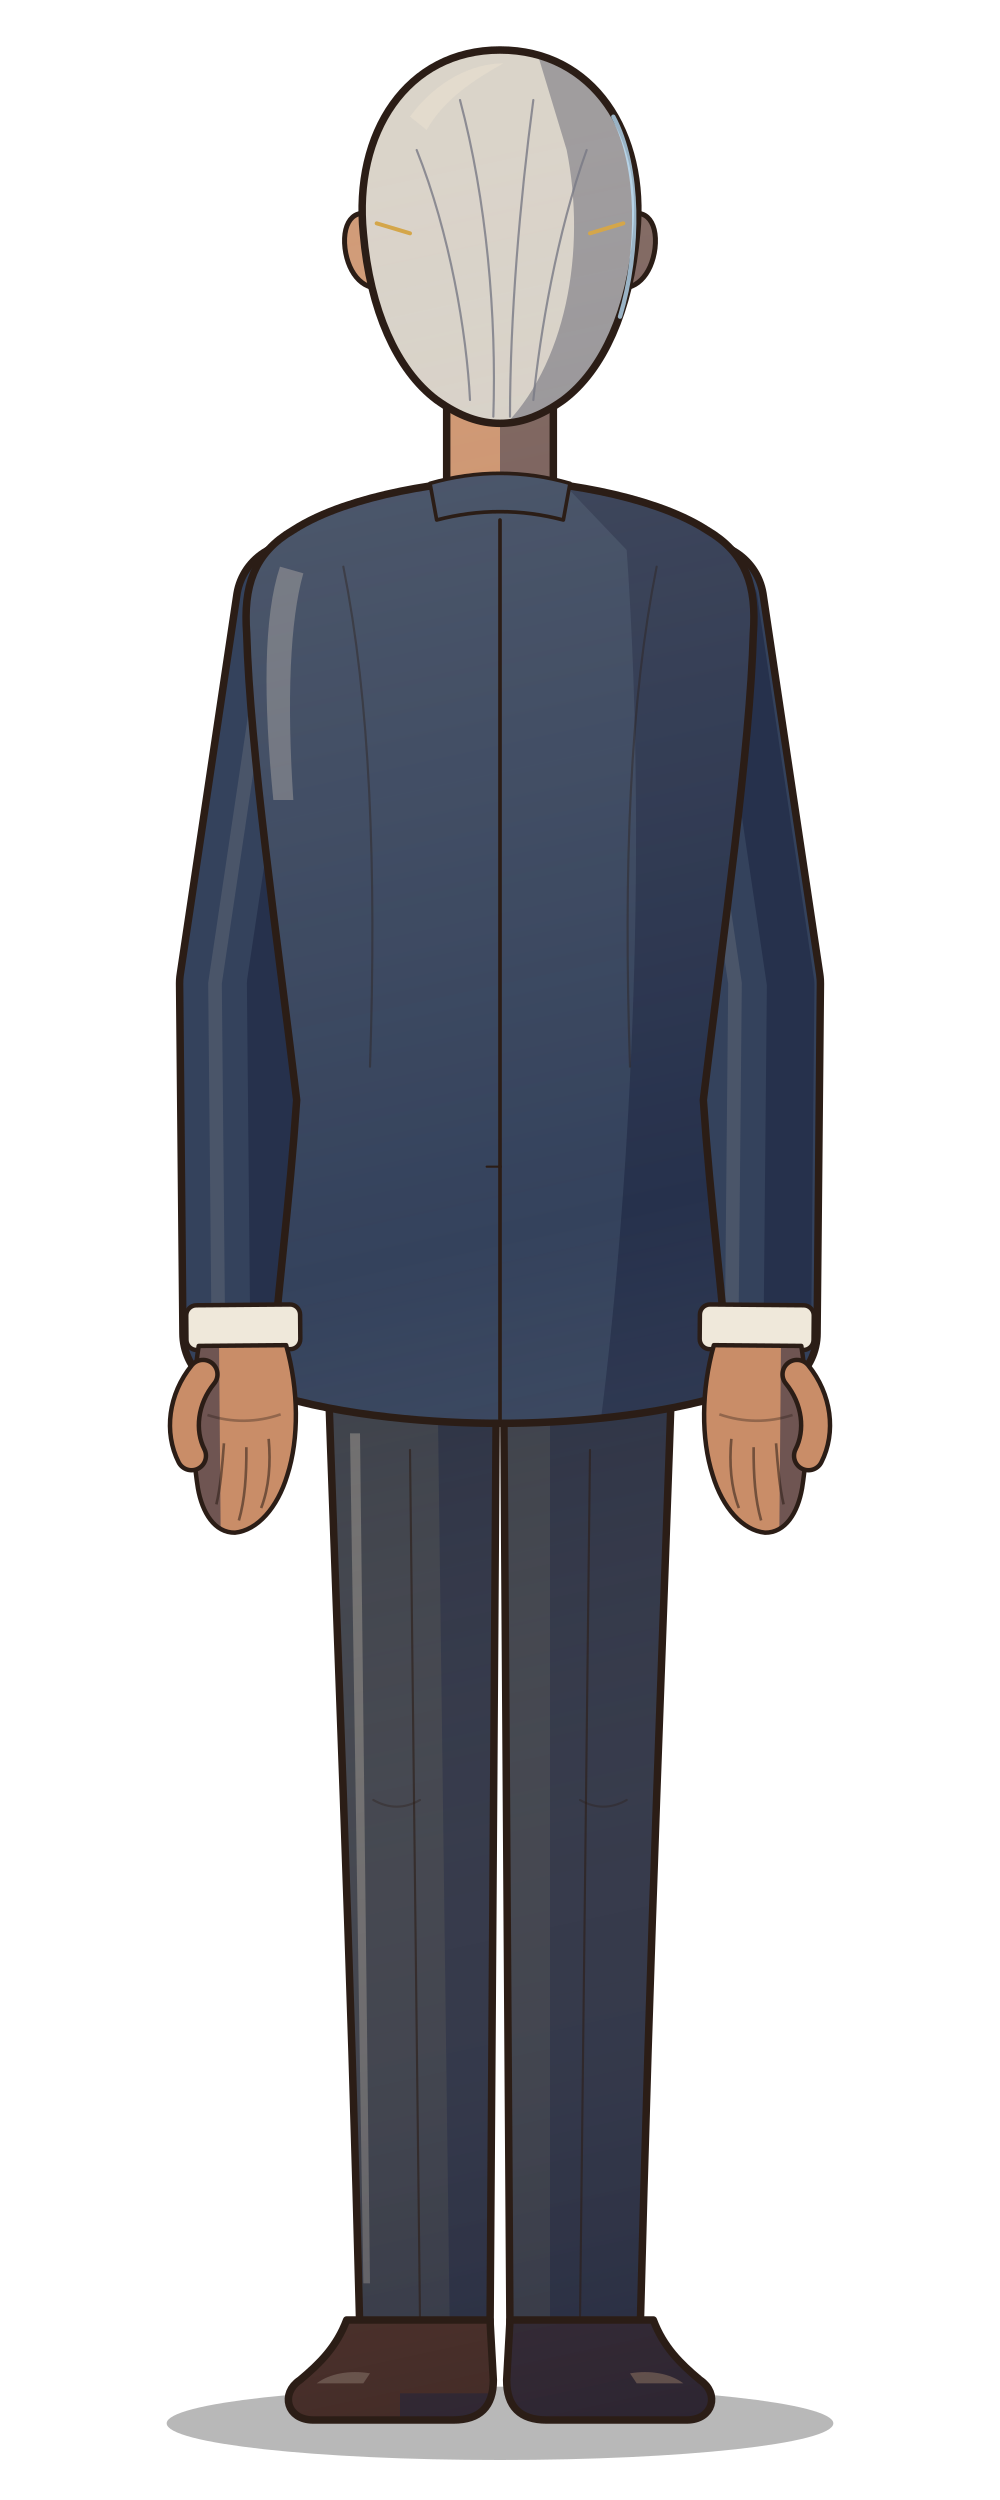
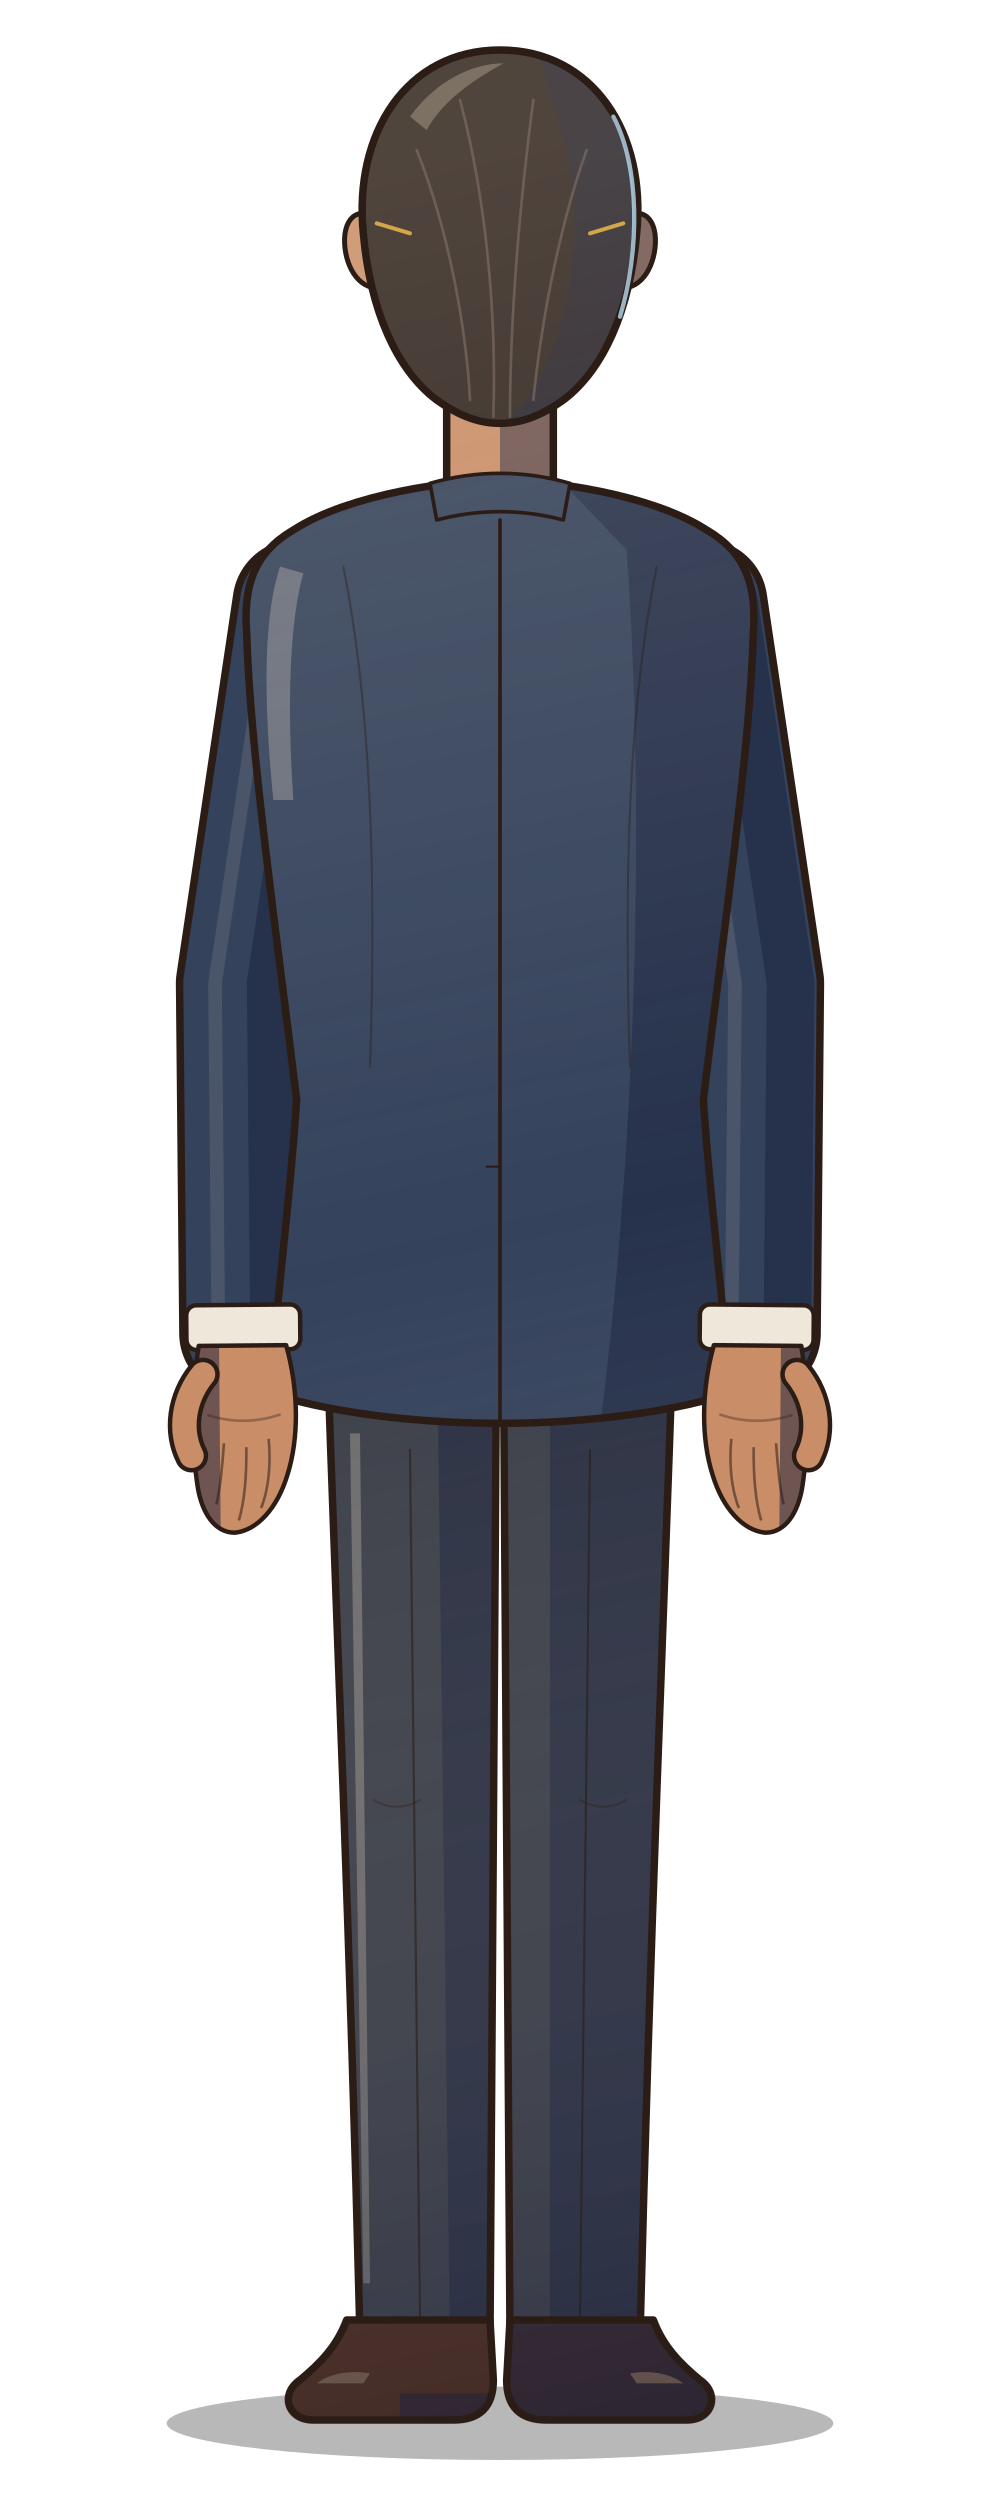
<svg xmlns="http://www.w3.org/2000/svg" viewBox="0 0 600 1500" width="600" height="1500">
  <defs>
    <linearGradient id="form" gradientUnits="userSpaceOnUse" x1="170" y1="120" x2="470" y2="1500">
      <stop offset="0" stop-color="#fff1d6" stop-opacity="0.16" />
      <stop offset="0.45" stop-color="#fff1d6" stop-opacity="0" />
      <stop offset="1" stop-color="#0b1030" stop-opacity="0.30" />
    </linearGradient>
    <clipPath id="c1">
      <path d="M196,800 L298,800 L294,1402 L216,1402 C210,1160 202,980 196,800 Z" />
    </clipPath>
    <clipPath id="c2">
      <path d="M 404,800 L 302,800 L 306,1402 L 384,1402 C 390,1160 398,980 404,800 Z" />
    </clipPath>
    <clipPath id="c3">
      <path d="M208,1392 L294,1392 L296,1428 C296,1444 288,1452 272,1452 L188,1452 C172,1452 168,1436 180,1428 C192,1418 202,1408 208,1392 Z" />
    </clipPath>
    <clipPath id="c4">
      <path d="M 392,1392 L 306,1392 L 304,1428 C 304,1444 312,1452 328,1452 L 412,1452 C 428,1452 432,1436 420,1428 C 408,1418 398,1408 392,1392 Z" />
    </clipPath>
    <clipPath id="c5">
      <path d="M268,228 L268,304 L332,304 L332,228 Z" />
    </clipPath>
    <clipPath id="c6">
      <path d="M300,288 C272,288 210,296 176,318 C152,332 146,352 148,380 C150,450 166,560 178,660 C174,720 166,780 162,836 C206,850 262,854 300,854 C338,854 394,850 438,836 C434,780 426,720 422,660 C434,560 450,450 452,380 C454,352 448,332 424,318 C390,296 328,288 300,288 Z" />
    </clipPath>
    <clipPath id="c7">
      <path d="M258,290 Q300,278 342,290 L338,312 Q300,302 262,312 Z" />
    </clipPath>
    <clipPath id="c8">
      <path d="M-21,6 C-27,28 -27,52 -21,70 C-16,86 -6,97 5,98 C15,98 21,88 23,76 C26,56 26,30 22,6 Z" />
    </clipPath>
    <clipPath id="c9">
      <path d="M-21,6 C-27,28 -27,52 -21,70 C-16,86 -6,97 5,98 C15,98 21,88 23,76 C26,56 26,30 22,6 Z" />
    </clipPath>
    <clipPath id="c10">
      <path d="M228,132 C214,122 205,132 207,149 C209,165 219,176 232,172 Z" />
    </clipPath>
    <clipPath id="c11">
      <path d="M 372,132 C 386,122 395,132 393,149 C 391,165 381,176 368,172 Z" />
    </clipPath>
    <clipPath id="c12">
      <path d="M300,30 C356,30 388,80 382,140 C378,186 362,222 338,240 C324,250 312,254 300,254 C288,254 276,250 262,240 C238,222 222,186 218,140 C212,80 244,30 300,30 Z" />
    </clipPath>
  </defs>
  <ellipse cx="300" cy="1454" rx="200" ry="22" fill="#000" opacity="0.28" />
  <path d="M196,800 L298,800 L294,1402 L216,1402 C210,1160 202,980 196,800 Z" fill="#3a3e48" />
  <g clip-path="url(#c1)">
    <path d="M262,790 L310,790 L304,1410 L270,1410 Z" fill="#292f42" />
    <path d="M210,860 L216,860 L222,1370 L218,1370 Z" fill="#757473" opacity="0.85" />
    <rect x="0" y="0" width="600" height="1500" fill="url(#form)" />
  </g>
  <path d="M196,800 L298,800 L294,1402 L216,1402 C210,1160 202,980 196,800 Z" fill="none" stroke="#2b1d16" stroke-width="4.5" stroke-linejoin="round" />
  <path d="M 404,800 L 302,800 L 306,1402 L 384,1402 C 390,1160 398,980 404,800 Z" fill="#3a3e48" />
  <g clip-path="url(#c2)">
    <path d="M330,790 L420,790 L420,1410 L330,1410 Z" fill="#292f42" />
    <rect x="0" y="0" width="600" height="1500" fill="url(#form)" />
  </g>
  <path d="M 404,800 L 302,800 L 306,1402 L 384,1402 C 390,1160 398,980 404,800 Z" fill="none" stroke="#2b1d16" stroke-width="4.5" stroke-linejoin="round" />
  <path d="M246,870 L252,1392" fill="none" stroke="#2b1d16" stroke-width="1.3" stroke-linecap="round" stroke-linejoin="round" opacity="0.6" />
  <path d="M354,870 L348,1392" fill="none" stroke="#2b1d16" stroke-width="1.3" stroke-linecap="round" stroke-linejoin="round" opacity="0.6" />
  <path d="M224,1080 q14,8 28,0" fill="none" stroke="#2b1d16" stroke-width="1.3" stroke-linecap="round" stroke-linejoin="round" opacity="0.35" />
  <path d="M348,1080 q14,8 28,0" fill="none" stroke="#2b1d16" stroke-width="1.3" stroke-linecap="round" stroke-linejoin="round" opacity="0.35" />
  <path d="M208,1392 L294,1392 L296,1428 C296,1444 288,1452 272,1452 L188,1452 C172,1452 168,1436 180,1428 C192,1418 202,1408 208,1392 Z" fill="#4e2c1e" />
  <g clip-path="url(#c3)">
    <path d="M240,1436 L300,1436 L300,1460 L240,1460 Z" fill="#33262d" />
    <path d="M190,1430 C198,1424 210,1422 222,1424 L218,1430 Z" fill="#836755" opacity="0.85" />
    <rect x="0" y="0" width="600" height="1500" fill="url(#form)" />
  </g>
  <path d="M208,1392 L294,1392 L296,1428 C296,1444 288,1452 272,1452 L188,1452 C172,1452 168,1436 180,1428 C192,1418 202,1408 208,1392 Z" fill="none" stroke="#2b1d16" stroke-width="4.5" stroke-linejoin="round" />
  <path d="M 392,1392 L 306,1392 L 304,1428 C 304,1444 312,1452 328,1452 L 412,1452 C 428,1452 432,1436 420,1428 C 408,1418 398,1408 392,1392 Z" fill="#4e2c1e" />
  <g clip-path="url(#c4)">
    <path d="M300,1380 L440,1380 L440,1460 L300,1460 Z" fill="#33262d" />
    <path d="M 410,1430 C 402,1424 390,1422 378,1424 L 382,1430 Z" fill="#836755" opacity="0.85" />
    <rect x="0" y="0" width="600" height="1500" fill="url(#form)" />
  </g>
  <path d="M 392,1392 L 306,1392 L 304,1428 C 304,1444 312,1452 328,1452 L 412,1452 C 428,1452 432,1436 420,1428 C 408,1418 398,1408 392,1392 Z" fill="none" stroke="#2b1d16" stroke-width="4.5" stroke-linejoin="round" />
  <path d="M178.0,362.0 L144.0,590.0 L146.0,800.0" fill="none" stroke="#2b1d16" stroke-width="77.0" stroke-linecap="round" stroke-linejoin="round" />
  <path d="M178.0,362.0 L144.0,590.0 L146.0,800.0" fill="none" stroke="#34425c" stroke-width="68" stroke-linecap="round" stroke-linejoin="round" />
  <path d="M196.2,364.7 L162.4,589.8 L164.4,799.8" fill="none" stroke="#26314c" stroke-width="28.56" stroke-linecap="round" stroke-linejoin="round" />
  <path d="M163.0,362.0 L129.0,590.0 L131.0,800.0" fill="none" stroke="#596272" stroke-width="8.16" stroke-linecap="round" opacity="0.6" />
  <path d="M422.0,362.0 L456.0,590.0 L454.0,800.0" fill="none" stroke="#2b1d16" stroke-width="77.0" stroke-linecap="round" stroke-linejoin="round" />
  <path d="M422.0,362.0 L456.0,590.0 L454.0,800.0" fill="none" stroke="#34425c" stroke-width="68" stroke-linecap="round" stroke-linejoin="round" />
  <path d="M440.2,359.3 L474.4,590.2 L472.4,800.2" fill="none" stroke="#26314c" stroke-width="28.56" stroke-linecap="round" stroke-linejoin="round" />
  <path d="M407.0,362.0 L441.0,590.0 L439.0,800.0" fill="none" stroke="#596272" stroke-width="8.16" stroke-linecap="round" opacity="0.6" />
  <path d="M268,228 L268,304 L332,304 L332,228 Z" fill="#c98d68" />
  <g clip-path="url(#c5)">
    <path d="M300,220 L340,220 L340,310 L300,310 Z" fill="#6f5552" />
    <rect x="0" y="0" width="600" height="1500" fill="url(#form)" />
  </g>
  <path d="M268,228 L268,304 L332,304 L332,228 Z" fill="none" stroke="#2b1d16" stroke-width="4.5" stroke-linejoin="round" />
  <path d="M300,288 C272,288 210,296 176,318 C152,332 146,352 148,380 C150,450 166,560 178,660 C174,720 166,780 162,836 C206,850 262,854 300,854 C338,854 394,850 438,836 C434,780 426,720 422,660 C434,560 450,450 452,380 C454,352 448,332 424,318 C390,296 328,288 300,288 Z" fill="#34425c" />
  <g clip-path="url(#c6)">
    <path d="M336,288 C390,294 456,310 456,380 C452,500 430,600 424,680 L440,850 L360,856 C380,700 388,500 376,330 Z" fill="#26314c" />
    <path d="M168,340 C158,370 158,420 164,480 L176,480 C172,420 174,372 182,344 Z" fill="#717681" opacity="0.85" />
    <rect x="0" y="0" width="600" height="1500" fill="url(#form)" />
  </g>
  <path d="M300,288 C272,288 210,296 176,318 C152,332 146,352 148,380 C150,450 166,560 178,660 C174,720 166,780 162,836 C206,850 262,854 300,854 C338,854 394,850 438,836 C434,780 426,720 422,660 C434,560 450,450 452,380 C454,352 448,332 424,318 C390,296 328,288 300,288 Z" fill="none" stroke="#2b1d16" stroke-width="4.5" stroke-linejoin="round" />
  <path d="M258,290 Q300,278 342,290 L338,312 Q300,302 262,312 Z" fill="#34425c" />
  <g clip-path="url(#c7)">
    <rect x="0" y="0" width="600" height="1500" fill="url(#form)" />
  </g>
  <path d="M258,290 Q300,278 342,290 L338,312 Q300,302 262,312 Z" fill="none" stroke="#2b1d16" stroke-width="2.2" stroke-linejoin="round" />
  <path d="M300,312 C300,500 300,640 300,700" fill="none" stroke="#2b1d16" stroke-width="2.2" stroke-linecap="round" stroke-linejoin="round" opacity="1.0" />
  <path d="M300,700 L300,852" fill="none" stroke="#2b1d16" stroke-width="2.2" stroke-linecap="round" stroke-linejoin="round" opacity="1.0" />
  <path d="M292,700 L300,700" fill="none" stroke="#2b1d16" stroke-width="1.3" stroke-linecap="round" stroke-linejoin="round" opacity="1.0" />
  <path d="M206,340 C222,420 226,520 222,640" fill="none" stroke="#2b1d16" stroke-width="1.3" stroke-linecap="round" stroke-linejoin="round" opacity="0.4" />
  <path d="M394,340 C378,420 374,520 378,640" fill="none" stroke="#2b1d16" stroke-width="1.3" stroke-linecap="round" stroke-linejoin="round" opacity="0.4" />
  <g transform="translate(146.0,800.0) rotate(-0.5)">
    <g transform="scale(-1.22,1.22)">
      <rect x="-28" y="-14" width="56" height="22" rx="5" fill="#efe8da" stroke="#2b1d16" stroke-width="2.2" />
      <path d="M-21,6 C-27,28 -27,52 -21,70 C-16,86 -6,97 5,98 C15,98 21,88 23,76 C26,56 26,30 22,6 Z" fill="#c98d68" />
      <g clip-path="url(#c8)">
        <path d="M12,-10 L40,-10 L40,120 L12,120 Z" fill="#6f5552" />
      </g>
      <path d="M-21,6 C-27,28 -27,52 -21,70 C-16,86 -6,97 5,98 C15,98 21,88 23,76 C26,56 26,30 22,6 Z" fill="none" stroke="#2b1d16" stroke-width="2.2" stroke-linejoin="round" />
      <path d="M-12,52 C-13,64 -12,76 -8,86 M-1,56 C-1,70 0,82 3,92 M10,54 C11,66 12,76 14,84" stroke="#2b1d16" stroke-width="1.3" fill="none" opacity="0.55" />
      <path d="M-18,40 Q0,46 18,40" stroke="#2b1d16" stroke-width="1.3" fill="none" opacity="0.35" />
      <path d="M20,20 C30,32 32,48 26,60" fill="none" stroke="#2b1d16" stroke-width="16.4" stroke-linecap="round" />
      <path d="M20,20 C30,32 32,48 26,60" fill="none" stroke="#c98d68" stroke-width="12" stroke-linecap="round" />
    </g>
  </g>
  <g transform="translate(454.0,800.0) rotate(0.5)">
    <g transform="scale(1.22,1.22)">
      <rect x="-28" y="-14" width="56" height="22" rx="5" fill="#efe8da" stroke="#2b1d16" stroke-width="2.2" />
      <path d="M-21,6 C-27,28 -27,52 -21,70 C-16,86 -6,97 5,98 C15,98 21,88 23,76 C26,56 26,30 22,6 Z" fill="#c98d68" />
      <g clip-path="url(#c9)">
        <path d="M12,-10 L40,-10 L40,120 L12,120 Z" fill="#6f5552" />
      </g>
      <path d="M-21,6 C-27,28 -27,52 -21,70 C-16,86 -6,97 5,98 C15,98 21,88 23,76 C26,56 26,30 22,6 Z" fill="none" stroke="#2b1d16" stroke-width="2.2" stroke-linejoin="round" />
      <path d="M-12,52 C-13,64 -12,76 -8,86 M-1,56 C-1,70 0,82 3,92 M10,54 C11,66 12,76 14,84" stroke="#2b1d16" stroke-width="1.3" fill="none" opacity="0.55" />
      <path d="M-18,40 Q0,46 18,40" stroke="#2b1d16" stroke-width="1.3" fill="none" opacity="0.35" />
      <path d="M20,20 C30,32 32,48 26,60" fill="none" stroke="#2b1d16" stroke-width="16.4" stroke-linecap="round" />
      <path d="M20,20 C30,32 32,48 26,60" fill="none" stroke="#c98d68" stroke-width="12" stroke-linecap="round" />
    </g>
  </g>
  <path d="M228,132 C214,122 205,132 207,149 C209,165 219,176 232,172 Z" fill="#c98d68" />
  <g clip-path="url(#c10)">
    <rect x="0" y="0" width="600" height="1500" fill="url(#form)" />
  </g>
  <path d="M228,132 C214,122 205,132 207,149 C209,165 219,176 232,172 Z" fill="none" stroke="#2b1d16" stroke-width="3.0" stroke-linejoin="round" />
  <path d="M 372,132 C 386,122 395,132 393,149 C 391,165 381,176 368,172 Z" fill="#c98d68" />
  <g clip-path="url(#c11)">
    <path d="M360,110 L410,110 L410,190 L360,190 Z" fill="#6f5552" />
    <rect x="0" y="0" width="600" height="1500" fill="url(#form)" />
  </g>
  <path d="M 372,132 C 386,122 395,132 393,149 C 391,165 381,176 368,172 Z" fill="none" stroke="#2b1d16" stroke-width="3.0" stroke-linejoin="round" />
-   <path d="M300,30 C356,30 388,80 382,140 C378,186 362,222 338,240 C324,250 312,254 300,254 C288,254 276,250 262,240 C238,222 222,186 218,140 C212,80 244,30 300,30 Z" fill="#d3cec7" />
+   <path d="M300,30 C356,30 388,80 382,140 C378,186 362,222 338,240 C324,250 312,254 300,254 C288,254 276,250 262,240 C238,222 222,186 218,140 C212,80 244,30 300,30 Z" fill="#2e2420" />
  <g clip-path="url(#c12)">
-     <path d="M320,24 C376,40 396,100 384,150 C376,200 352,236 316,258 L300,258 C340,220 352,150 340,90 Z" fill="#8e8d94" />
-     <path d="M246,70 C262,48 284,38 302,38 C284,48 266,60 256,78 Z" fill="#e0d8cc" opacity="0.85" />
+     <path d="M320,24 C376,40 396,100 384,150 C376,200 352,236 316,258 L300,258 C340,220 352,150 340,90 Z" fill="#27232c" />
+     <path d="M246,70 C262,48 284,38 302,38 C284,48 266,60 256,78 Z" fill="#6d6257" opacity="0.85" />
    <rect x="0" y="0" width="600" height="1500" fill="url(#form)" />
  </g>
  <path d="M300,30 C356,30 388,80 382,140 C378,186 362,222 338,240 C324,250 312,254 300,254 C288,254 276,250 262,240 C238,222 222,186 218,140 C212,80 244,30 300,30 Z" fill="none" stroke="#2b1d16" stroke-width="4.5" stroke-linejoin="round" />
  <path d="M368,70 C384,100 384,150 372,190" fill="none" stroke="#bfe6ff" stroke-width="2.6" stroke-linecap="round" opacity="0.75" />
-   <path d="M250,90 C270,140 280,200 282,240" fill="none" stroke="#787985" stroke-width="1.3" stroke-linecap="round" stroke-linejoin="round" opacity="0.8" />
-   <path d="M276,60 C292,120 298,190 296,250" fill="none" stroke="#787985" stroke-width="1.3" stroke-linecap="round" stroke-linejoin="round" opacity="0.8" />
-   <path d="M320,60 C312,120 306,190 306,250" fill="none" stroke="#787985" stroke-width="1.3" stroke-linecap="round" stroke-linejoin="round" opacity="0.8" />
-   <path d="M352,90 C334,140 324,200 320,240" fill="none" stroke="#787985" stroke-width="1.3" stroke-linecap="round" stroke-linejoin="round" opacity="0.8" />
+   <path d="M250,90 C270,140 280,200 282,240" fill="none" stroke="#7a6a62" stroke-width="1.6" stroke-linecap="round" stroke-linejoin="round" opacity="0.7" />
+   <path d="M276,60 C292,120 298,190 296,250" fill="none" stroke="#7a6a62" stroke-width="1.6" stroke-linecap="round" stroke-linejoin="round" opacity="0.7" />
+   <path d="M320,60 C312,120 306,190 306,250" fill="none" stroke="#7a6a62" stroke-width="1.6" stroke-linecap="round" stroke-linejoin="round" opacity="0.7" />
+   <path d="M352,90 C334,140 324,200 320,240" fill="none" stroke="#7a6a62" stroke-width="1.6" stroke-linecap="round" stroke-linejoin="round" opacity="0.7" />
  <path d="M226,134 L246,140" fill="none" stroke="#d4a64a" stroke-width="2.4" stroke-linecap="round" stroke-linejoin="round" opacity="1.0" />
  <path d="M374,134 L354,140" fill="none" stroke="#d4a64a" stroke-width="2.4" stroke-linecap="round" stroke-linejoin="round" opacity="1.0" />
</svg>
